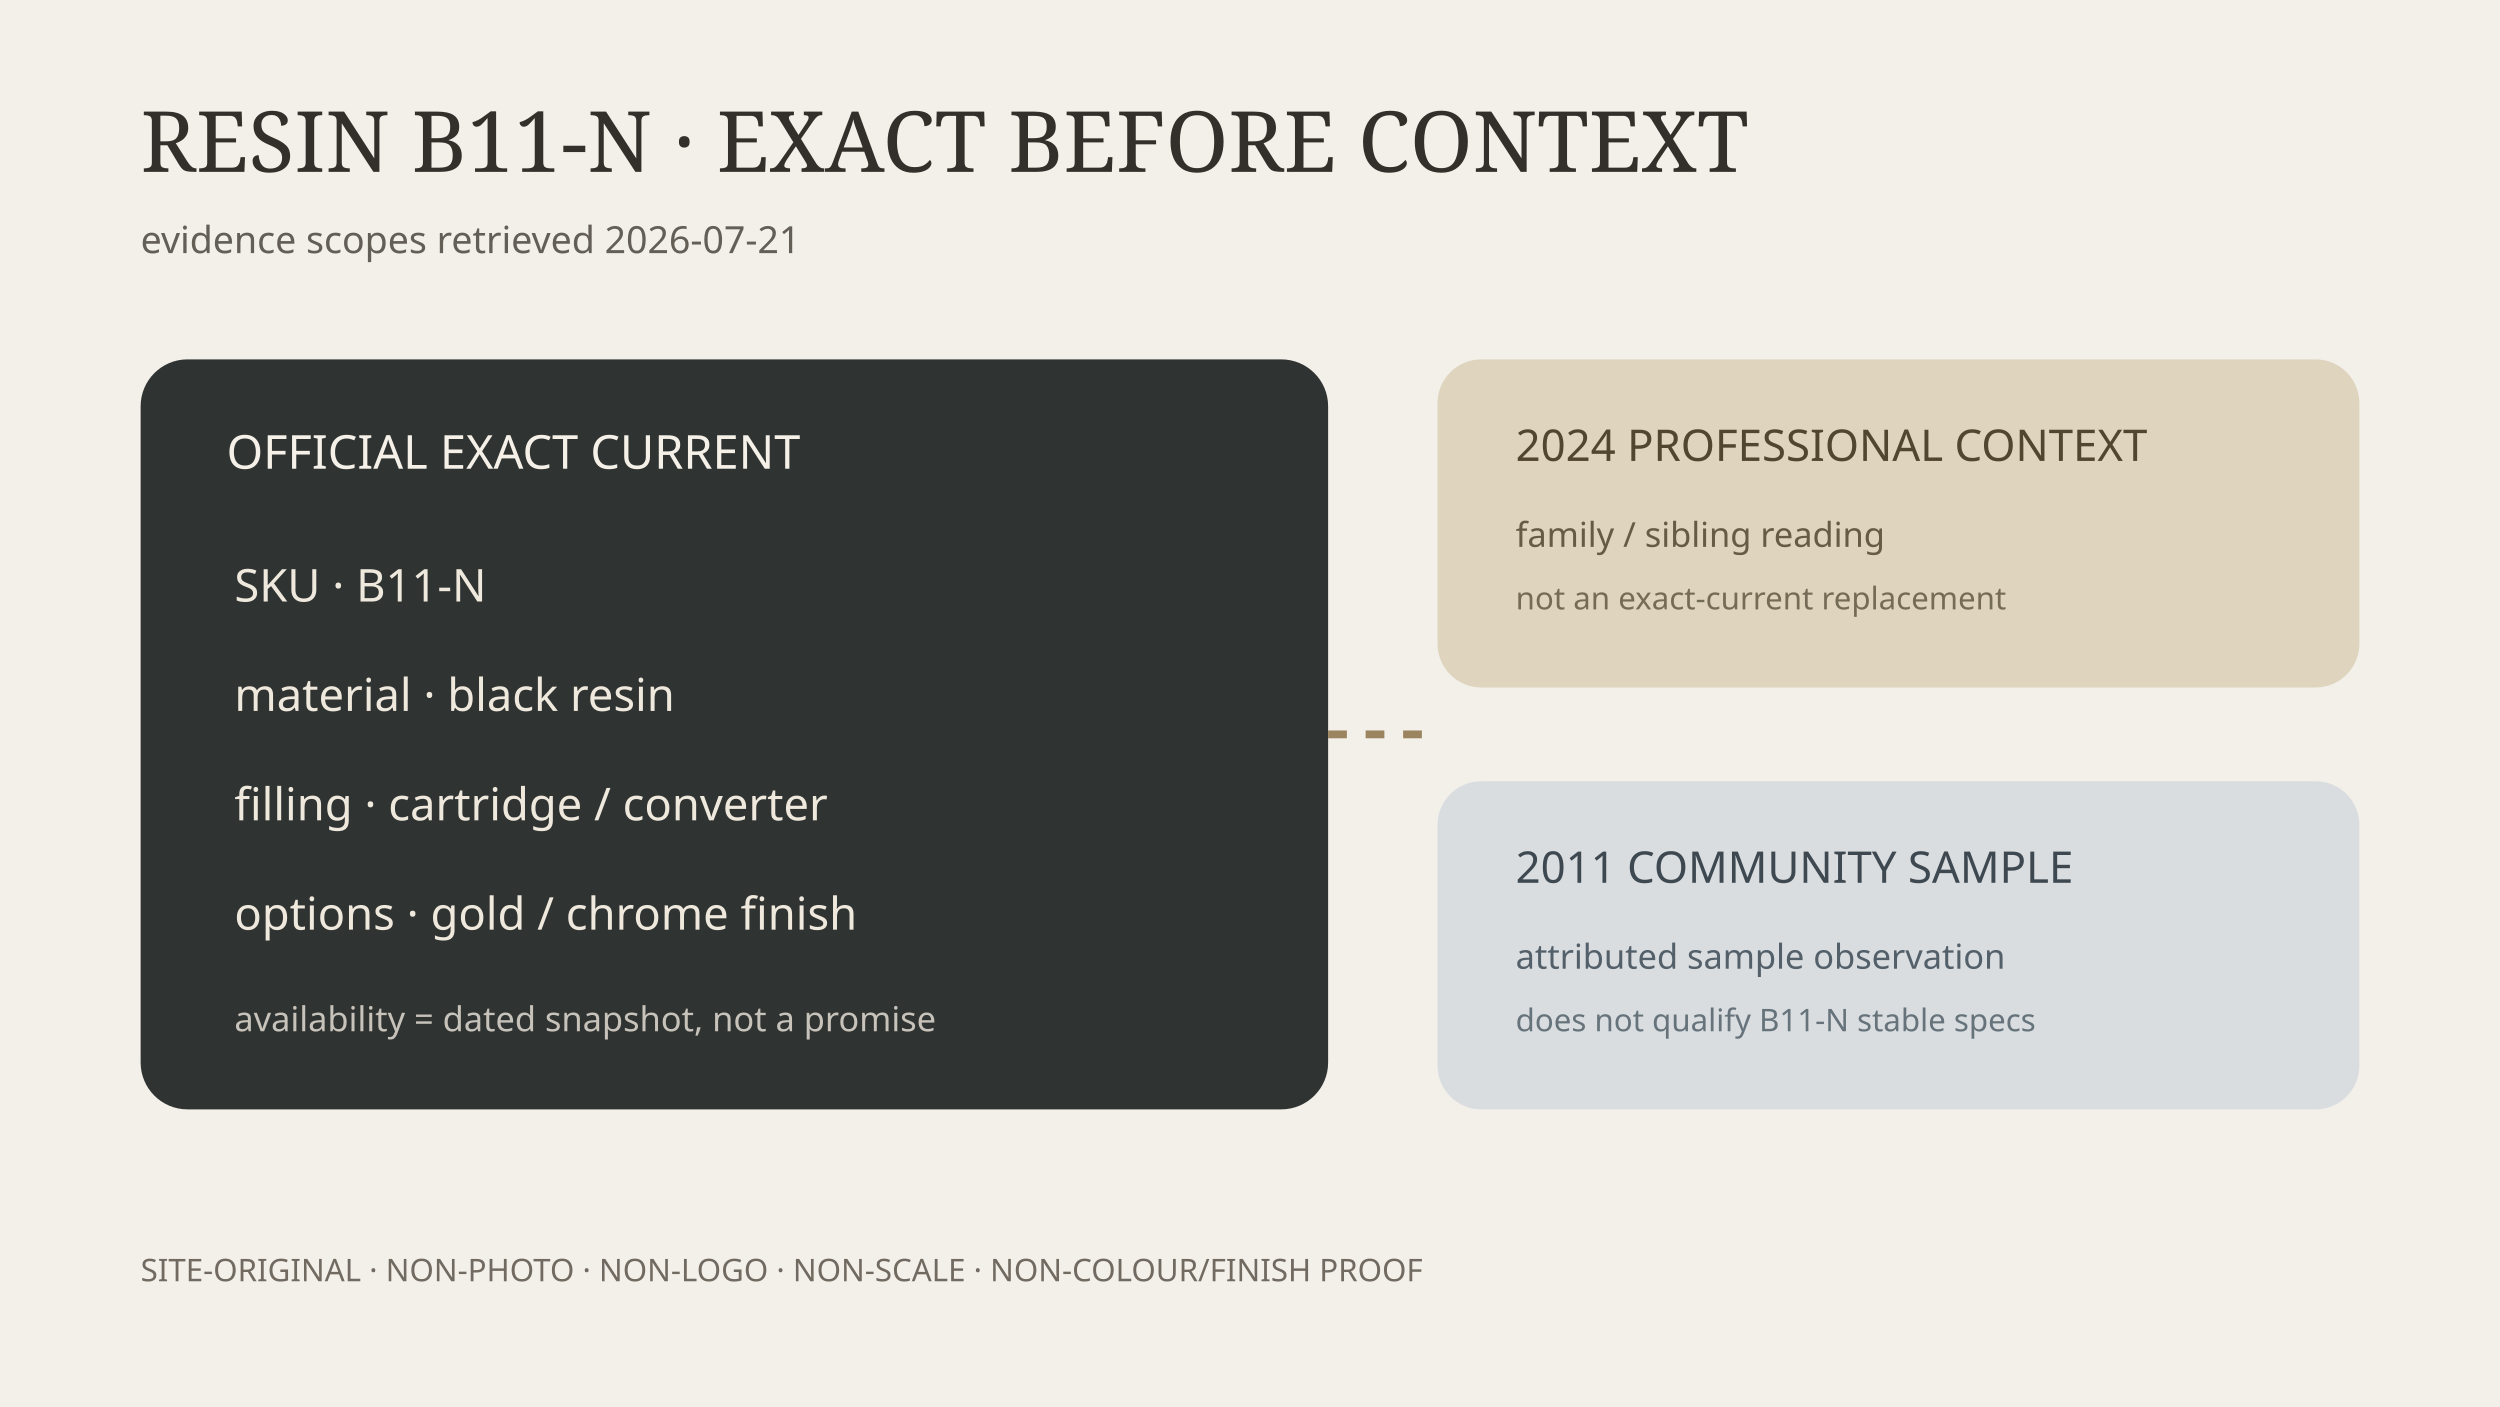
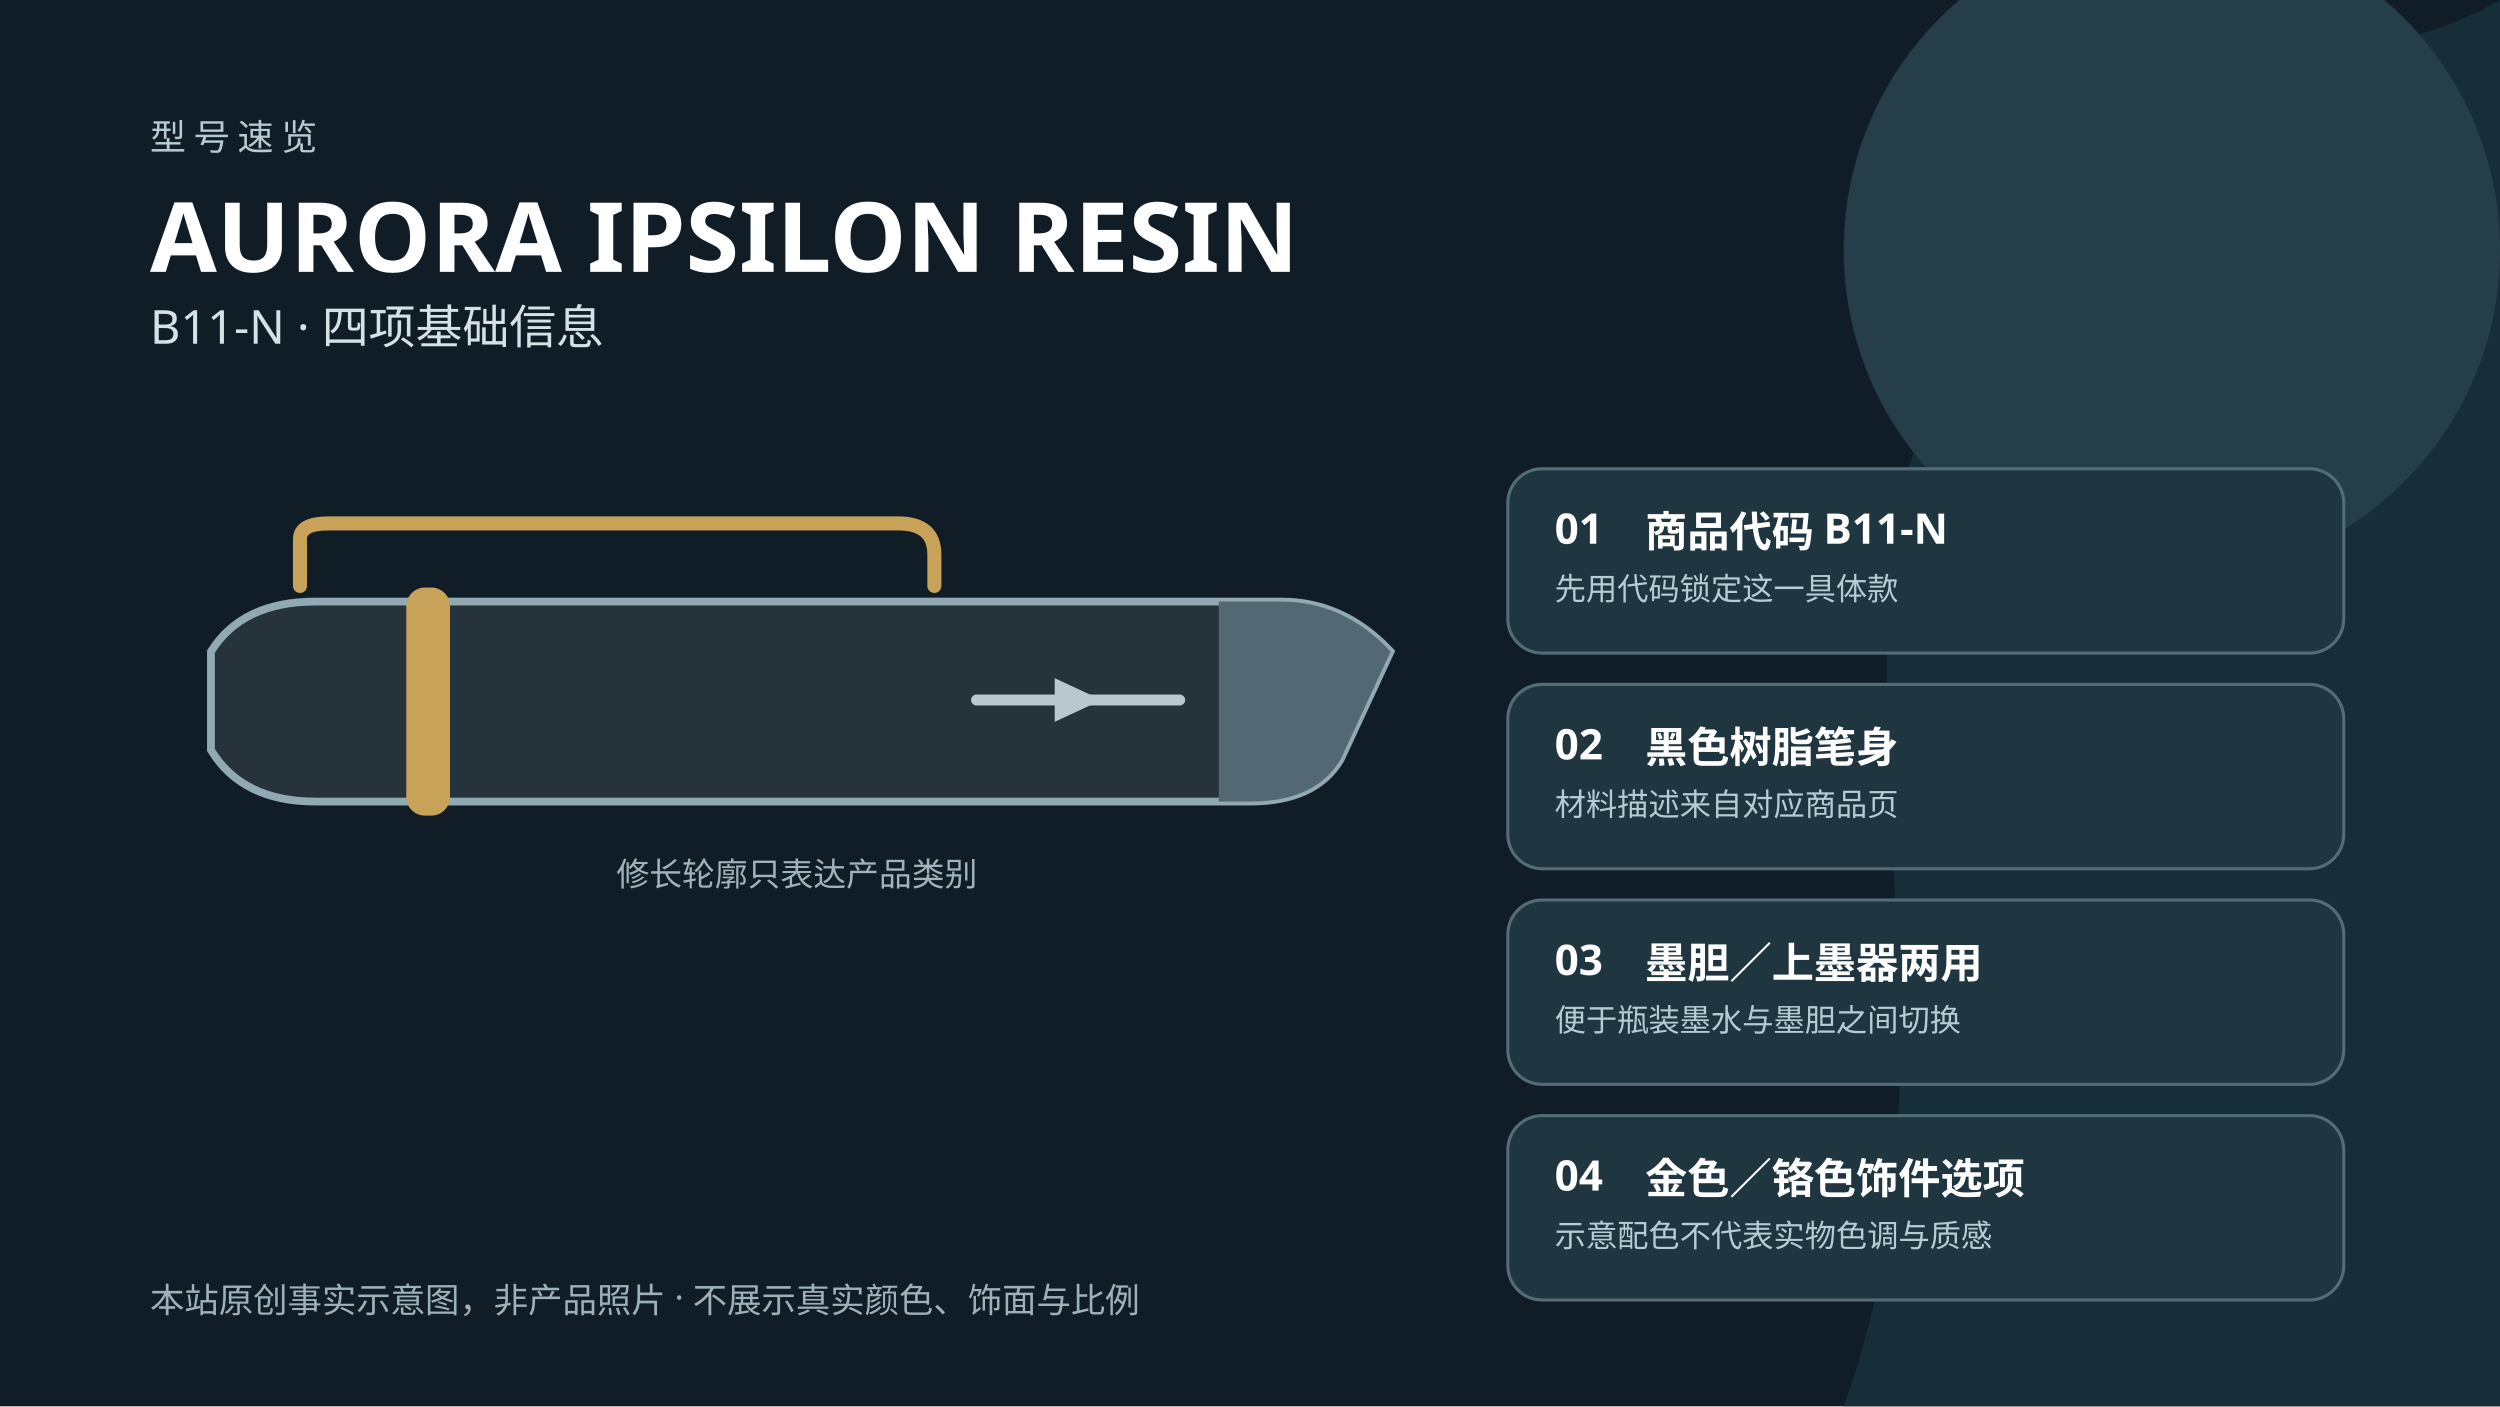
- <svg xmlns="http://www.w3.org/2000/svg" width="1600" height="900" viewBox="0 0 1600 900" role="img" aria-labelledby="title desc">
-   <rect width="1600" height="900" fill="#f3f0ea" />
-   <text x="90" y="110" font-family="serif" font-size="54" fill="#332f2a">RESIN B11-N · EXACT BEFORE CONTEXT</text>
-   <text x="90" y="162" font-family="sans-serif" font-size="24" fill="#635e56">evidence scopes retrieved 2026-07-21</text>
-   <rect x="90" y="230" width="760" height="480" rx="30" fill="#2f3332" />
-   <text x="145" y="300" font-family="sans-serif" font-size="30" fill="#f5f0e8">OFFICIAL EXACT CURRENT</text>
-   <g font-family="sans-serif" font-size="29" fill="#efe8dc">
-     <text x="150" y="385">SKU · B11-N</text>
-     <text x="150" y="455">material · black resin</text>
-     <text x="150" y="525">filling · cartridge / converter</text>
-     <text x="150" y="595">options · gold / chrome finish</text>
-     <text x="150" y="660" font-size="22" fill="#c7c2ba">availability = dated snapshot, not a promise</text>
+ <svg xmlns="http://www.w3.org/2000/svg" width="1600" height="900" viewBox="0 0 1600 900" role="img" aria-labelledby="title desc" data-license="site-original" data-kind="factual-svg">
+   <rect width="1600" height="900" fill="#101d26" />
+   <path d="M0 0 H1600 V900 H1180 C1270 650 1150 430 1250 220 S1500 60 1600 0Z" fill="#172d38" />
+   <circle cx="1390" cy="160" r="210" fill="#263e49" />
+   <g font-family="system-ui, 'PingFang SC', 'Microsoft YaHei', sans-serif">
+     <text x="96" y="96" fill="#b5cad3" font-size="23" letter-spacing="5">型号速览</text>
+     <text x="96" y="174" fill="#ffffff" font-size="62" font-weight="750">AURORA IPSILON RESIN</text>
+     <text x="96" y="220" fill="#d6e1e5" font-size="30">B11-N · 四项基础信息</text>
  </g>
-   <rect x="920" y="230" width="590" height="210" rx="28" fill="#dfd5be" />
-   <text x="970" y="295" font-family="sans-serif" font-size="28" fill="#51462f">2024 PROFESSIONAL CONTEXT</text>
-   <text x="970" y="350" font-family="sans-serif" font-size="22" fill="#665c45">family / sibling reading</text>
-   <text x="970" y="390" font-family="sans-serif" font-size="20" fill="#756c57">not an exact-current replacement</text>
-   <rect x="920" y="500" width="590" height="210" rx="28" fill="#d9dde0" />
-   <text x="970" y="565" font-family="sans-serif" font-size="28" fill="#3e4850">2011 COMMUNITY SAMPLE</text>
-   <text x="970" y="620" font-family="sans-serif" font-size="22" fill="#53606a">attributed sample observation</text>
-   <text x="970" y="660" font-family="sans-serif" font-size="20" fill="#66737b">does not qualify B11-N stable specs</text>
-   <path d="M850 470H920" stroke="#9b8460" stroke-width="5" stroke-dasharray="12 12" />
-   <text x="90" y="820" font-family="sans-serif" font-size="20" fill="#716a61">SITE-ORIGINAL · NON-PHOTO · NON-LOGO · NON-SCALE · NON-COLOUR/FINISH PROOF</text>
+   <g transform="translate(90 335)">
+     <path d="M45 82 Q65 50 112 50 H730 Q770 50 800 82 L768 151 Q752 178 710 178 H112 Q65 178 45 145Z" fill="#26333a" stroke="#90a9b3" stroke-width="5" />
+     <rect x="170" y="41" width="28" height="146" rx="12" fill="#c9a259" />
+     <path d="M690 50 H730 Q770 50 800 82 L768 151 Q752 178 710 178 H690Z" fill="#536872" />
+     <path d="M102 40 V10 Q102 0 120 0 H485 Q508 0 508 20 V40" fill="none" stroke="#c9a259" stroke-width="9" stroke-linecap="round" />
+     <path d="M535 113 H665" stroke="#b8c8ce" stroke-width="7" stroke-linecap="round" />
+     <path d="M585 99 L615 113 L585 127Z" fill="#b8c8ce" />
+     <text x="420" y="232" text-anchor="middle" fill="#9fb3bc" font-family="system-ui, 'PingFang SC', sans-serif" font-size="21">修长轮廓只表达产品类别</text>
+   </g>
+   <g transform="translate(965 300)" font-family="system-ui, 'PingFang SC', 'Microsoft YaHei', sans-serif">
+     <rect width="535" height="118" rx="22" fill="#1f3540" stroke="#536d78" stroke-width="2" />
+     <text x="30" y="48" fill="#ffffff" font-size="27" font-weight="700">01　商品代码 B11-N</text>
+     <text x="30" y="84" fill="#b7cbd3" font-size="20">先用代码锁定这一具体款</text>
+     <rect y="138" width="535" height="118" rx="22" fill="#1f3540" stroke="#536d78" stroke-width="2" />
+     <text x="30" y="186" fill="#ffffff" font-size="27" font-weight="700">02　黑色树脂笔身</text>
+     <text x="30" y="222" fill="#b7cbd3" font-size="20">材料描述来自对应商品页</text>
+     <rect y="276" width="535" height="118" rx="22" fill="#1f3540" stroke="#536d78" stroke-width="2" />
+     <text x="30" y="324" fill="#ffffff" font-size="27" font-weight="700">03　墨胆／上墨器两用</text>
+     <text x="30" y="360" fill="#b7cbd3" font-size="20">便于瓶装墨水与墨胆之间切换</text>
+     <rect y="414" width="535" height="118" rx="22" fill="#1f3540" stroke="#536d78" stroke-width="2" />
+     <text x="30" y="462" fill="#ffffff" font-size="27" font-weight="700">04　金色／铬色饰件选项</text>
+     <text x="30" y="498" fill="#b7cbd3" font-size="20">示意配色不代表实物色调与质感</text>
+   </g>
+   <text x="96" y="840" fill="#9db1ba" font-family="system-ui, 'PingFang SC', sans-serif" font-size="22">本站原创事实示意图，非产品照片 · 不展示真实颜色、饰面与比例</text>
</svg>
